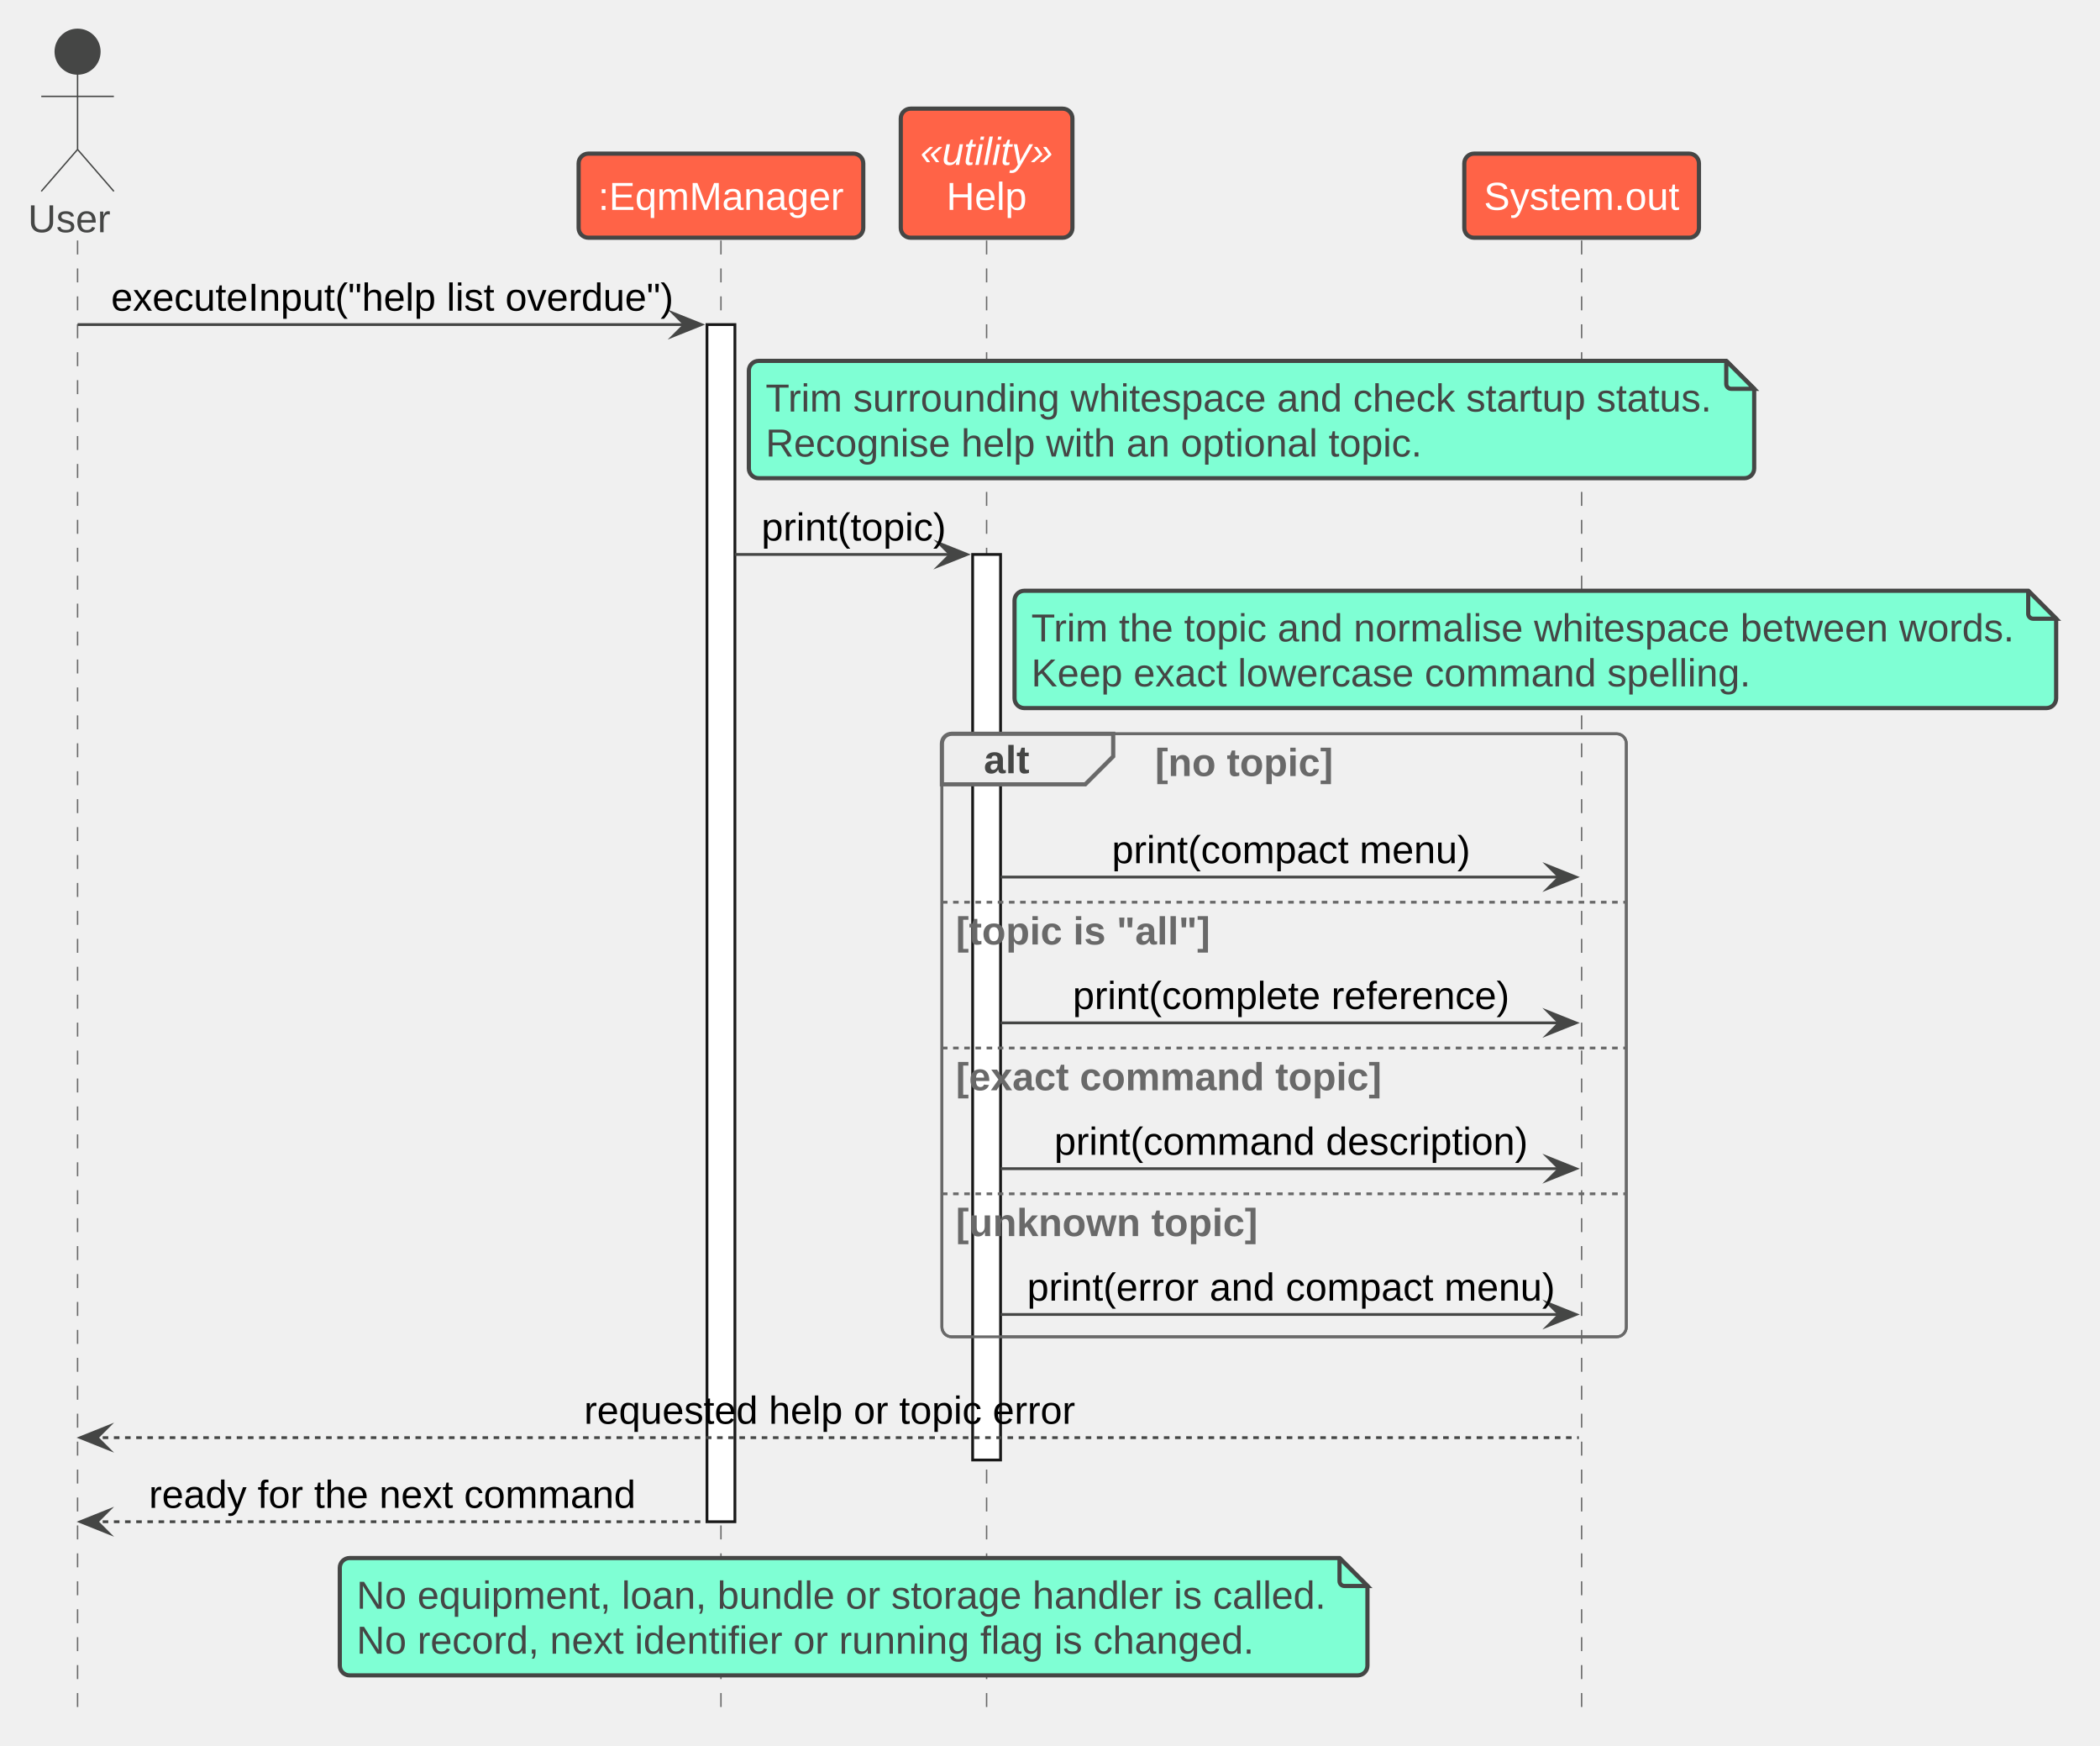
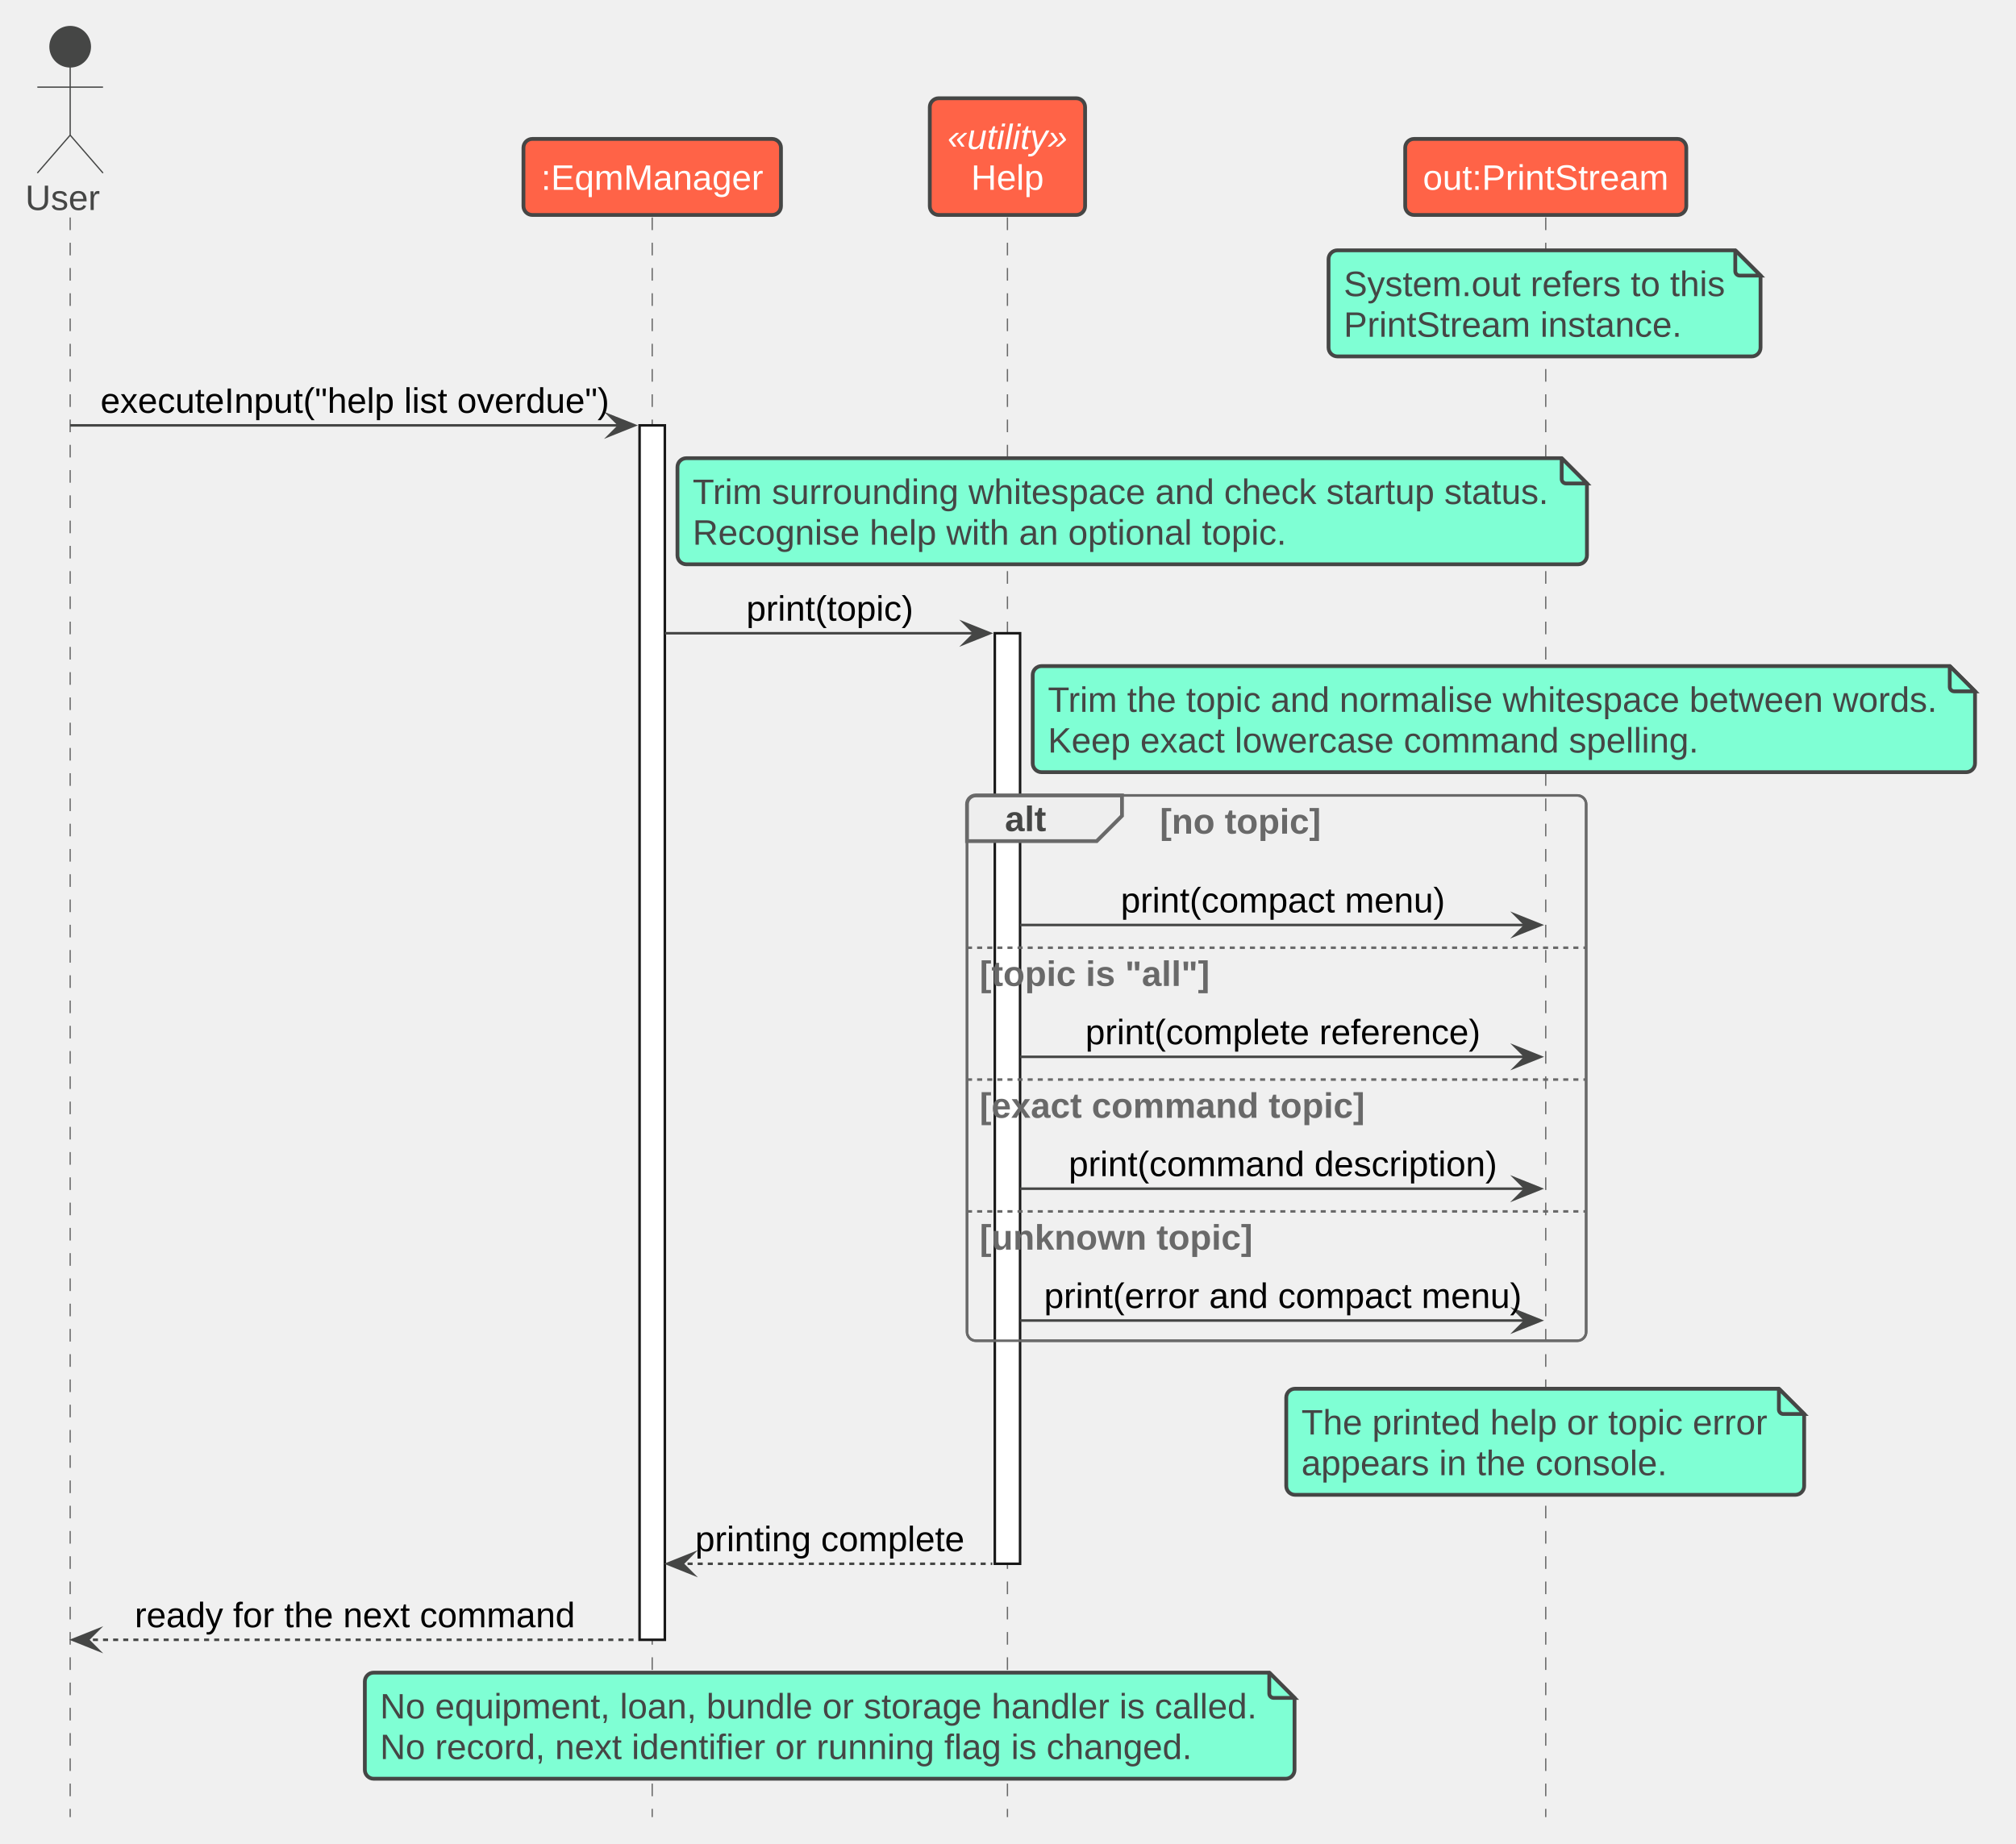
- <svg xmlns="http://www.w3.org/2000/svg" version="1.1" data-diagram-type="SEQUENCE" style="width:752px;height:625px;background:#FFFFFF;" width="752px" height="625px" viewBox="0 0 752 625" zoomAndPan="magnify" preserveAspectRatio="none" contentStyleType="text/css">
+ <svg xmlns="http://www.w3.org/2000/svg" version="1.1" data-diagram-type="SEQUENCE" style="width:798px;height:730px;background:#FFFFFF;" width="798px" height="730px" viewBox="0 0 798 730" zoomAndPan="magnify" preserveAspectRatio="none" contentStyleType="text/css">
  <defs />
  <g font-family="sans-serif" lengthAdjust="spacing">
-     <rect x="337.297" y="262.69" width="245.075" height="215.888" fill="none" style="stroke:#696969;stroke-width:1;" rx="3.5" ry="3.5" />
+     <rect x="382.779" y="314.888" width="245.075" height="215.888" fill="none" style="stroke:#696969;stroke-width:1;" rx="3.5" ry="3.5" />
    <g class="participant-lifeline" data-qualified-name="User" data-entity-uid="part1" id="part1-lifeline" data-source-line="6">
      <g>
-         <rect x="24.279" y="86.099" width="8" height="528.874" fill="#000" fill-opacity="0" />
-         <line x1="27.779" y1="86.099" x2="27.779" y2="614.973" style="stroke:#696969;stroke-width:0.5;stroke-dasharray:5,5;" />
+         <rect x="24.279" y="86.099" width="8" height="633.269" fill="#000" fill-opacity="0" />
+         <line x1="27.779" y1="86.099" x2="27.779" y2="719.367" style="stroke:#696969;stroke-width:0.5;stroke-dasharray:5,5;" />
      </g>
    </g>
    <g class="participant-lifeline" data-qualified-name="Manager" data-entity-uid="part2" id="part2-lifeline" data-source-line="7">
      <g>
-         <rect x="254.666" y="86.099" width="8" height="528.874" fill="#000" fill-opacity="0" />
-         <line x1="258.166" y1="86.099" x2="258.166" y2="614.973" style="stroke:#696969;stroke-width:0.5;stroke-dasharray:5,5;" />
+         <rect x="254.666" y="86.099" width="8" height="633.269" fill="#000" fill-opacity="0" />
+         <line x1="258.166" y1="86.099" x2="258.166" y2="719.367" style="stroke:#696969;stroke-width:0.5;stroke-dasharray:5,5;" />
      </g>
    </g>
    <g>
-       <rect x="253.166" y="116.197" width="10" height="428.578" fill="#FFF" style="stroke:#181818;stroke-width:1;" />
+       <rect x="253.166" y="168.395" width="10" height="480.775" fill="#FFF" style="stroke:#181818;stroke-width:1;" />
    </g>
    <g class="participant-lifeline" data-qualified-name="Help" data-entity-uid="part3" id="part3-lifeline" data-source-line="8">
      <g>
-         <rect x="349.797" y="86.099" width="8" height="528.874" fill="#000" fill-opacity="0" />
-         <line x1="353.297" y1="86.099" x2="353.297" y2="614.973" style="stroke:#696969;stroke-width:0.5;stroke-dasharray:5,5;" />
+         <rect x="395.279" y="86.099" width="8" height="633.269" fill="#000" fill-opacity="0" />
+         <line x1="398.779" y1="86.099" x2="398.779" y2="719.367" style="stroke:#696969;stroke-width:0.5;stroke-dasharray:5,5;" />
      </g>
    </g>
    <g>
-       <rect x="348.297" y="198.493" width="10" height="324.184" fill="#FFF" style="stroke:#181818;stroke-width:1;" />
+       <rect x="393.779" y="250.69" width="10" height="368.381" fill="#FFF" style="stroke:#181818;stroke-width:1;" />
    </g>
    <g class="participant-lifeline" data-qualified-name="Output" data-entity-uid="part4" id="part4-lifeline" data-source-line="9">
      <g>
-         <rect x="562.872" y="86.099" width="8" height="528.874" fill="#000" fill-opacity="0" />
-         <line x1="566.372" y1="86.099" x2="566.372" y2="614.973" style="stroke:#696969;stroke-width:0.5;stroke-dasharray:5,5;" />
+         <rect x="608.354" y="86.099" width="8" height="633.269" fill="#000" fill-opacity="0" />
+         <line x1="611.854" y1="86.099" x2="611.854" y2="719.367" style="stroke:#696969;stroke-width:0.5;stroke-dasharray:5,5;" />
      </g>
    </g>
    <g class="participant participant-head" data-qualified-name="User" data-entity-uid="part1" id="part1-head" data-source-line="6">
      <text x="10" y="83.132" fill="#454645" font-size="14" textLength="29.559" font-family="Arial">User</text>
      <ellipse cx="27.779" cy="18.5" rx="8" ry="8" fill="#454645" style="stroke:#454645;stroke-width:0.5;" />
      <path d="M27.779,26.5 L27.779,53.5 M14.779,34.5 L40.779,34.5 M27.779,53.5 L14.779,68.5 M27.779,53.5 L40.779,68.5" style="stroke:#454645;stroke-width:0.5;" fill="none" />
    </g>
    <g class="participant participant-head" data-qualified-name="Manager" data-entity-uid="part2" id="part2-head" data-source-line="7">
      <rect x="207.201" y="55" width="101.931" height="30.099" fill="#FF6347" style="stroke:#454645;stroke-width:1.5;" rx="3.5" ry="3.5" />
      <text x="214.201" y="75.132" fill="#FFF" font-size="14" textLength="87.931" font-family="Arial">:EqmManager</text>
    </g>
    <g class="participant participant-head" data-qualified-name="Help" data-entity-uid="part3" id="part3-head" data-source-line="8">
-       <rect x="322.563" y="38.901" width="61.469" height="46.197" fill="#FF6347" style="stroke:#454645;stroke-width:1.5;" rx="3.5" ry="3.5" />
-       <text x="329.563" y="59.033" fill="#FFF" font-size="14" textLength="47.469" font-style="italic" font-family="Arial">«utility»</text>
-       <text x="338.9" y="75.132" fill="#FFF" font-size="14" textLength="28.793" font-family="Arial">Help</text>
+       <rect x="368.045" y="38.901" width="61.469" height="46.197" fill="#FF6347" style="stroke:#454645;stroke-width:1.5;" rx="3.5" ry="3.5" />
+       <text x="375.045" y="59.033" fill="#FFF" font-size="14" textLength="47.469" font-style="italic" font-family="Arial">«utility»</text>
+       <text x="384.383" y="75.132" fill="#FFF" font-size="14" textLength="28.793" font-family="Arial">Help</text>
    </g>
    <g class="participant participant-head" data-qualified-name="Output" data-entity-uid="part4" id="part4-head" data-source-line="9">
-       <rect x="524.358" y="55" width="84.027" height="30.099" fill="#FF6347" style="stroke:#454645;stroke-width:1.5;" rx="3.5" ry="3.5" />
-       <text x="531.358" y="75.132" fill="#FFF" font-size="14" textLength="70.027" font-family="Arial">System.out</text>
+       <rect x="556.224" y="55" width="111.262" height="30.099" fill="#FF6347" style="stroke:#454645;stroke-width:1.5;" rx="3.5" ry="3.5" />
+       <text x="563.224" y="75.132" fill="#FFF" font-size="14" textLength="97.262" font-family="Arial">out:PrintStream</text>
    </g>
-     <g class="message" data-entity-1="part1" data-entity-2="part2" id="msg1" data-source-line="11">
-       <polygon points="241.166,112.197,251.166,116.197,241.166,120.197,245.166,116.197" fill="#454645" style="stroke:#454645;stroke-width:1;stroke-linejoin:miter;stroke-miterlimit:10;" />
-       <line x1="27.779" y1="116.197" x2="247.166" y2="116.197" style="stroke:#454645;stroke-width:1;" />
-       <text x="39.779" y="111.23" fill="#000" font-size="14" textLength="116.272" font-family="Arial">executeInput("help</text>
-       <text x="156.052" y="111.23" fill="#000" font-size="14" font-family="Arial"> </text>
-       <text x="159.941" y="111.23" fill="#000" font-size="14" textLength="17.11" font-family="Arial">list</text>
-       <text x="177.052" y="111.23" fill="#000" font-size="14" font-family="Arial"> </text>
-       <text x="180.941" y="111.23" fill="#000" font-size="14" textLength="60.225" font-family="Arial">overdue")</text>
+     <path d="M525.882,102.599 L525.882,137.599 A3.5,3.5 0 0 0 529.382,141.099 L693.382,141.099 A3.5,3.5 0 0 0 696.882,137.599 L696.882,109.099 L686.882,99.099 L529.382,99.099 A3.5,3.5 0 0 0 525.882,102.599" style="stroke:#454645;stroke-width:1.5;" fill="#7FFFD4" />
+     <path d="M686.882,99.099 L686.882,107.349 A1.75,1.75 0 0 0 688.632,109.099 L696.882,109.099 L686.882,99.099" style="stroke:#454645;stroke-width:1.5;" fill="#7FFFD4" />
+     <text x="531.882" y="117.23" fill="#454645" font-size="14" textLength="150.944" font-family="Arial">System.out refers to this</text>
+     <text x="531.882" y="133.329" fill="#454645" font-size="14" textLength="133.834" font-family="Arial">PrintStream instance.</text>
+     <g class="message" data-entity-1="part1" data-entity-2="part2" id="msg1" data-source-line="15">
+       <polygon points="241.166,164.395,251.166,168.395,241.166,172.395,245.166,168.395" fill="#454645" style="stroke:#454645;stroke-width:1;stroke-linejoin:miter;stroke-miterlimit:10;" />
+       <line x1="27.779" y1="168.395" x2="247.166" y2="168.395" style="stroke:#454645;stroke-width:1;" />
+       <text x="39.779" y="163.428" fill="#000" font-size="14" textLength="116.272" font-family="Arial">executeInput("help</text>
+       <text x="156.052" y="163.428" fill="#000" font-size="14" font-family="Arial"> </text>
+       <text x="159.941" y="163.428" fill="#000" font-size="14" textLength="17.11" font-family="Arial">list</text>
+       <text x="177.052" y="163.428" fill="#000" font-size="14" font-family="Arial"> </text>
+       <text x="180.941" y="163.428" fill="#000" font-size="14" textLength="60.225" font-family="Arial">overdue")</text>
    </g>
-     <path d="M268.166,132.697 L268.166,167.697 A3.5,3.5 0 0 0 271.666,171.197 L624.666,171.197 A3.5,3.5 0 0 0 628.166,167.697 L628.166,139.197 L618.166,129.197 L271.666,129.197 A3.5,3.5 0 0 0 268.166,132.697" style="stroke:#454645;stroke-width:1.5;" fill="#7FFFD4" />
-     <path d="M618.166,129.197 L618.166,137.447 A1.75,1.75 0 0 0 619.916,139.197 L628.166,139.197 L618.166,129.197" style="stroke:#454645;stroke-width:1.5;" fill="#7FFFD4" />
-     <text x="274.166" y="147.329" fill="#454645" font-size="14" textLength="339.274" font-family="Arial">Trim surrounding whitespace and check startup status.</text>
-     <text x="274.166" y="163.428" fill="#454645" font-size="14" textLength="235.04" font-family="Arial">Recognise help with an optional topic.</text>
-     <g class="message" data-entity-1="part2" data-entity-2="part3" id="msg2" data-source-line="17">
-       <polygon points="336.297,194.493,346.297,198.493,336.297,202.493,340.297,198.493" fill="#454645" style="stroke:#454645;stroke-width:1;stroke-linejoin:miter;stroke-miterlimit:10;" />
-       <line x1="263.166" y1="198.493" x2="342.297" y2="198.493" style="stroke:#454645;stroke-width:1;" />
-       <text x="272.666" y="193.526" fill="#000" font-size="14" textLength="66.131" font-family="Arial">print(topic)</text>
+     <path d="M268.166,184.895 L268.166,219.895 A3.5,3.5 0 0 0 271.666,223.395 L624.666,223.395 A3.5,3.5 0 0 0 628.166,219.895 L628.166,191.395 L618.166,181.395 L271.666,181.395 A3.5,3.5 0 0 0 268.166,184.895" style="stroke:#454645;stroke-width:1.5;" fill="#7FFFD4" />
+     <path d="M618.166,181.395 L618.166,189.645 A1.75,1.75 0 0 0 619.916,191.395 L628.166,191.395 L618.166,181.395" style="stroke:#454645;stroke-width:1.5;" fill="#7FFFD4" />
+     <text x="274.166" y="199.526" fill="#454645" font-size="14" textLength="339.274" font-family="Arial">Trim surrounding whitespace and check startup status.</text>
+     <text x="274.166" y="215.625" fill="#454645" font-size="14" textLength="235.04" font-family="Arial">Recognise help with an optional topic.</text>
+     <g class="message" data-entity-1="part2" data-entity-2="part3" id="msg2" data-source-line="21">
+       <polygon points="381.779,246.69,391.779,250.69,381.779,254.69,385.779,250.69" fill="#454645" style="stroke:#454645;stroke-width:1;stroke-linejoin:miter;stroke-miterlimit:10;" />
+       <line x1="263.166" y1="250.69" x2="387.779" y2="250.69" style="stroke:#454645;stroke-width:1;" />
+       <text x="295.407" y="245.724" fill="#000" font-size="14" textLength="66.131" font-family="Arial">print(topic)</text>
    </g>
-     <path d="M363.297,214.993 L363.297,249.993 A3.5,3.5 0 0 0 366.797,253.493 L732.797,253.493 A3.5,3.5 0 0 0 736.297,249.993 L736.297,221.493 L726.297,211.493 L366.797,211.493 A3.5,3.5 0 0 0 363.297,214.993" style="stroke:#454645;stroke-width:1.5;" fill="#7FFFD4" />
-     <path d="M726.297,211.493 L726.297,219.743 A1.75,1.75 0 0 0 728.047,221.493 L736.297,221.493 L726.297,211.493" style="stroke:#454645;stroke-width:1.5;" fill="#7FFFD4" />
-     <text x="369.297" y="229.625" fill="#454645" font-size="14" textLength="352.502" font-family="Arial">Trim the topic and normalise whitespace between words.</text>
-     <text x="369.297" y="245.724" fill="#454645" font-size="14" textLength="257.578" font-family="Arial">Keep exact lowercase command spelling.</text>
-     <path d="M340.797,262.69 L398.635,262.69 L398.635,270.789 L388.635,280.789 L337.297,280.789 L337.297,266.19 A3.5,3.5 0 0 1 340.797,262.69" style="stroke:#696969;stroke-width:1.5;" fill="#EEE" />
-     <rect x="337.297" y="262.69" width="245.075" height="215.888" fill="none" style="stroke:#696969;stroke-width:1;" rx="3.5" ry="3.5" />
-     <text x="352.297" y="276.822" fill="#454645" font-size="14" textLength="16.338" font-weight="700" font-family="Arial">alt</text>
-     <text x="413.635" y="277.822" fill="#696969" font-size="14" textLength="63.759" font-weight="700" font-family="Arial">[no topic]</text>
-     <g class="message" data-entity-1="part3" data-entity-2="part4" id="msg3" data-source-line="24">
-       <polygon points="554.372,309.986,564.372,313.986,554.372,317.986,558.372,313.986" fill="#454645" style="stroke:#454645;stroke-width:1;stroke-linejoin:miter;stroke-miterlimit:10;" />
-       <line x1="358.297" y1="313.986" x2="560.372" y2="313.986" style="stroke:#454645;stroke-width:1;" />
-       <text x="398.145" y="309.02" fill="#000" font-size="14" textLength="84.807" font-family="Arial">print(compact</text>
-       <text x="482.952" y="309.02" fill="#000" font-size="14" font-family="Arial"> </text>
-       <text x="486.841" y="309.02" fill="#000" font-size="14" textLength="39.683" font-family="Arial">menu)</text>
+     <path d="M408.779,267.19 L408.779,302.19 A3.5,3.5 0 0 0 412.279,305.69 L778.279,305.69 A3.5,3.5 0 0 0 781.779,302.19 L781.779,273.69 L771.779,263.69 L412.279,263.69 A3.5,3.5 0 0 0 408.779,267.19" style="stroke:#454645;stroke-width:1.5;" fill="#7FFFD4" />
+     <path d="M771.779,263.69 L771.779,271.94 A1.75,1.75 0 0 0 773.529,273.69 L781.779,273.69 L771.779,263.69" style="stroke:#454645;stroke-width:1.5;" fill="#7FFFD4" />
+     <text x="414.779" y="281.822" fill="#454645" font-size="14" textLength="352.502" font-family="Arial">Trim the topic and normalise whitespace between words.</text>
+     <text x="414.779" y="297.921" fill="#454645" font-size="14" textLength="257.578" font-family="Arial">Keep exact lowercase command spelling.</text>
+     <path d="M386.279,314.888 L444.117,314.888 L444.117,322.986 L434.117,332.986 L382.779,332.986 L382.779,318.388 A3.5,3.5 0 0 1 386.279,314.888" style="stroke:#696969;stroke-width:1.5;" fill="#EEE" />
+     <rect x="382.779" y="314.888" width="245.075" height="215.888" fill="none" style="stroke:#696969;stroke-width:1;" rx="3.5" ry="3.5" />
+     <text x="397.779" y="329.02" fill="#454645" font-size="14" textLength="16.338" font-weight="700" font-family="Arial">alt</text>
+     <text x="459.117" y="330.02" fill="#696969" font-size="14" textLength="63.759" font-weight="700" font-family="Arial">[no topic]</text>
+     <g class="message" data-entity-1="part3" data-entity-2="part4" id="msg3" data-source-line="28">
+       <polygon points="599.854,362.184,609.854,366.184,599.854,370.184,603.854,366.184" fill="#454645" style="stroke:#454645;stroke-width:1;stroke-linejoin:miter;stroke-miterlimit:10;" />
+       <line x1="403.779" y1="366.184" x2="605.854" y2="366.184" style="stroke:#454645;stroke-width:1;" />
+       <text x="443.627" y="361.217" fill="#000" font-size="14" textLength="84.807" font-family="Arial">print(compact</text>
+       <text x="528.434" y="361.217" fill="#000" font-size="14" font-family="Arial"> </text>
+       <text x="532.324" y="361.217" fill="#000" font-size="14" textLength="39.683" font-family="Arial">menu)</text>
    </g>
-     <line x1="337.297" y1="322.986" x2="582.372" y2="322.986" style="stroke:#696969;stroke-width:1;stroke-dasharray:2,2;" />
-     <text x="342.297" y="338.118" fill="#696969" font-size="14" textLength="91.062" font-weight="700" font-family="Arial">[topic is "all"]</text>
-     <g class="message" data-entity-1="part3" data-entity-2="part4" id="msg4" data-source-line="26">
-       <polygon points="554.372,362.184,564.372,366.184,554.372,370.184,558.372,366.184" fill="#454645" style="stroke:#454645;stroke-width:1;stroke-linejoin:miter;stroke-miterlimit:10;" />
-       <line x1="358.297" y1="366.184" x2="560.372" y2="366.184" style="stroke:#454645;stroke-width:1;" />
-       <text x="384.135" y="361.217" fill="#000" font-size="14" textLength="88.703" font-family="Arial">print(complete</text>
-       <text x="472.838" y="361.217" fill="#000" font-size="14" font-family="Arial"> </text>
-       <text x="476.728" y="361.217" fill="#000" font-size="14" textLength="63.807" font-family="Arial">reference)</text>
+     <line x1="382.779" y1="375.184" x2="627.854" y2="375.184" style="stroke:#696969;stroke-width:1;stroke-dasharray:2,2;" />
+     <text x="387.779" y="390.315" fill="#696969" font-size="14" textLength="91.062" font-weight="700" font-family="Arial">[topic is "all"]</text>
+     <g class="message" data-entity-1="part3" data-entity-2="part4" id="msg4" data-source-line="30">
+       <polygon points="599.854,414.381,609.854,418.381,599.854,422.381,603.854,418.381" fill="#454645" style="stroke:#454645;stroke-width:1;stroke-linejoin:miter;stroke-miterlimit:10;" />
+       <line x1="403.779" y1="418.381" x2="605.854" y2="418.381" style="stroke:#454645;stroke-width:1;" />
+       <text x="429.617" y="413.414" fill="#000" font-size="14" textLength="88.703" font-family="Arial">print(complete</text>
+       <text x="518.32" y="413.414" fill="#000" font-size="14" font-family="Arial"> </text>
+       <text x="522.21" y="413.414" fill="#000" font-size="14" textLength="63.807" font-family="Arial">reference)</text>
    </g>
-     <line x1="337.297" y1="375.184" x2="582.372" y2="375.184" style="stroke:#696969;stroke-width:1;stroke-dasharray:2,2;" />
-     <text x="342.297" y="390.315" fill="#696969" font-size="14" textLength="152.476" font-weight="700" font-family="Arial">[exact command topic]</text>
-     <g class="message" data-entity-1="part3" data-entity-2="part4" id="msg5" data-source-line="28">
-       <polygon points="554.372,414.381,564.372,418.381,554.372,422.381,558.372,418.381" fill="#454645" style="stroke:#454645;stroke-width:1;stroke-linejoin:miter;stroke-miterlimit:10;" />
-       <line x1="358.297" y1="418.381" x2="560.372" y2="418.381" style="stroke:#454645;stroke-width:1;" />
-       <text x="377.524" y="413.414" fill="#000" font-size="14" textLength="93.365" font-family="Arial">print(command</text>
-       <text x="470.89" y="413.414" fill="#000" font-size="14" font-family="Arial"> </text>
-       <text x="474.779" y="413.414" fill="#000" font-size="14" textLength="72.365" font-family="Arial">description)</text>
+     <line x1="382.779" y1="427.381" x2="627.854" y2="427.381" style="stroke:#696969;stroke-width:1;stroke-dasharray:2,2;" />
+     <text x="387.779" y="442.513" fill="#696969" font-size="14" textLength="152.476" font-weight="700" font-family="Arial">[exact command topic]</text>
+     <g class="message" data-entity-1="part3" data-entity-2="part4" id="msg5" data-source-line="32">
+       <polygon points="599.854,466.578,609.854,470.578,599.854,474.578,603.854,470.578" fill="#454645" style="stroke:#454645;stroke-width:1;stroke-linejoin:miter;stroke-miterlimit:10;" />
+       <line x1="403.779" y1="470.578" x2="605.854" y2="470.578" style="stroke:#454645;stroke-width:1;" />
+       <text x="423.007" y="465.611" fill="#000" font-size="14" textLength="93.365" font-family="Arial">print(command</text>
+       <text x="516.372" y="465.611" fill="#000" font-size="14" font-family="Arial"> </text>
+       <text x="520.262" y="465.611" fill="#000" font-size="14" textLength="72.365" font-family="Arial">description)</text>
    </g>
-     <line x1="337.297" y1="427.381" x2="582.372" y2="427.381" style="stroke:#696969;stroke-width:1;stroke-dasharray:2,2;" />
-     <text x="342.297" y="442.513" fill="#696969" font-size="14" textLength="108.09" font-weight="700" font-family="Arial">[unknown topic]</text>
-     <g class="message" data-entity-1="part3" data-entity-2="part4" id="msg6" data-source-line="30">
-       <polygon points="554.372,466.578,564.372,470.578,554.372,474.578,558.372,470.578" fill="#454645" style="stroke:#454645;stroke-width:1;stroke-linejoin:miter;stroke-miterlimit:10;" />
-       <line x1="358.297" y1="470.578" x2="560.372" y2="470.578" style="stroke:#454645;stroke-width:1;" />
-       <text x="367.797" y="465.611" fill="#000" font-size="14" textLength="61.455" font-family="Arial">print(error</text>
-       <text x="429.252" y="465.611" fill="#000" font-size="14" font-family="Arial"> </text>
-       <text x="433.142" y="465.611" fill="#000" font-size="14" textLength="23.358" font-family="Arial">and</text>
-       <text x="456.5" y="465.611" fill="#000" font-size="14" font-family="Arial"> </text>
-       <text x="460.39" y="465.611" fill="#000" font-size="14" textLength="52.91" font-family="Arial">compact</text>
-       <text x="513.3" y="465.611" fill="#000" font-size="14" font-family="Arial"> </text>
-       <text x="517.189" y="465.611" fill="#000" font-size="14" textLength="39.683" font-family="Arial">menu)</text>
+     <line x1="382.779" y1="479.578" x2="627.854" y2="479.578" style="stroke:#696969;stroke-width:1;stroke-dasharray:2,2;" />
+     <text x="387.779" y="494.71" fill="#696969" font-size="14" textLength="108.09" font-weight="700" font-family="Arial">[unknown topic]</text>
+     <g class="message" data-entity-1="part3" data-entity-2="part4" id="msg6" data-source-line="34">
+       <polygon points="599.854,518.775,609.854,522.775,599.854,526.775,603.854,522.775" fill="#454645" style="stroke:#454645;stroke-width:1;stroke-linejoin:miter;stroke-miterlimit:10;" />
+       <line x1="403.779" y1="522.775" x2="605.854" y2="522.775" style="stroke:#454645;stroke-width:1;" />
+       <text x="413.279" y="517.809" fill="#000" font-size="14" textLength="61.455" font-family="Arial">print(error</text>
+       <text x="474.734" y="517.809" fill="#000" font-size="14" font-family="Arial"> </text>
+       <text x="478.624" y="517.809" fill="#000" font-size="14" textLength="23.358" font-family="Arial">and</text>
+       <text x="501.982" y="517.809" fill="#000" font-size="14" font-family="Arial"> </text>
+       <text x="505.872" y="517.809" fill="#000" font-size="14" textLength="52.91" font-family="Arial">compact</text>
+       <text x="558.782" y="517.809" fill="#000" font-size="14" font-family="Arial"> </text>
+       <text x="562.672" y="517.809" fill="#000" font-size="14" textLength="39.683" font-family="Arial">menu)</text>
    </g>
-     <g class="message" data-entity-1="part4" data-entity-2="part1" id="msg7" data-source-line="32">
-       <polygon points="38.779,510.677,28.779,514.677,38.779,518.677,34.779,514.677" fill="#454645" style="stroke:#454645;stroke-width:1;stroke-linejoin:miter;stroke-miterlimit:10;" />
-       <line x1="32.779" y1="514.677" x2="565.372" y2="514.677" style="stroke:#454645;stroke-width:1;stroke-dasharray:2,2;" />
-       <text x="209.138" y="509.71" fill="#000" font-size="14" textLength="62.269" font-family="Arial">requested</text>
-       <text x="271.407" y="509.71" fill="#000" font-size="14" font-family="Arial"> </text>
-       <text x="275.296" y="509.71" fill="#000" font-size="14" textLength="26.469" font-family="Arial">help</text>
-       <text x="301.765" y="509.71" fill="#000" font-size="14" font-family="Arial"> </text>
-       <text x="305.655" y="509.71" fill="#000" font-size="14" textLength="12.448" font-family="Arial">or</text>
-       <text x="318.103" y="509.71" fill="#000" font-size="14" font-family="Arial"> </text>
-       <text x="321.993" y="509.71" fill="#000" font-size="14" textLength="29.572" font-family="Arial">topic</text>
-       <text x="351.565" y="509.71" fill="#000" font-size="14" font-family="Arial"> </text>
-       <text x="355.455" y="509.71" fill="#000" font-size="14" textLength="29.559" font-family="Arial">error</text>
+     <path d="M509.141,553.275 L509.141,588.275 A3.5,3.5 0 0 0 512.641,591.775 L710.641,591.775 A3.5,3.5 0 0 0 714.141,588.275 L714.141,559.775 L704.141,549.775 L512.641,549.775 A3.5,3.5 0 0 0 509.141,553.275" style="stroke:#454645;stroke-width:1.5;" fill="#7FFFD4" />
+     <path d="M704.141,549.775 L704.141,558.025 A1.75,1.75 0 0 0 705.891,559.775 L714.141,559.775 L704.141,549.775" style="stroke:#454645;stroke-width:1.5;" fill="#7FFFD4" />
+     <text x="515.141" y="567.907" fill="#454645" font-size="14" textLength="184.427" font-family="Arial">The printed help or topic error</text>
+     <text x="515.141" y="584.006" fill="#454645" font-size="14" textLength="144.765" font-family="Arial">appears in the console.</text>
+     <g class="message" data-entity-1="part3" data-entity-2="part2" id="msg7" data-source-line="40">
+       <polygon points="274.166,615.071,264.166,619.071,274.166,623.071,270.166,619.071" fill="#454645" style="stroke:#454645;stroke-width:1;stroke-linejoin:miter;stroke-miterlimit:10;" />
+       <line x1="268.166" y1="619.071" x2="392.779" y2="619.071" style="stroke:#454645;stroke-width:1;stroke-dasharray:2,2;" />
+       <text x="275.166" y="614.104" fill="#000" font-size="14" textLength="45.917" font-family="Arial">printing</text>
+       <text x="321.083" y="614.104" fill="#000" font-size="14" font-family="Arial"> </text>
+       <text x="324.973" y="614.104" fill="#000" font-size="14" textLength="56.807" font-family="Arial">complete</text>
    </g>
-     <g class="message" data-entity-1="part2" data-entity-2="part1" id="msg8" data-source-line="34">
-       <polygon points="38.779,540.775,28.779,544.775,38.779,548.775,34.779,544.775" fill="#454645" style="stroke:#454645;stroke-width:1;stroke-linejoin:miter;stroke-miterlimit:10;" />
-       <line x1="32.779" y1="544.775" x2="252.166" y2="544.775" style="stroke:#454645;stroke-width:1;stroke-dasharray:2,2;" />
-       <text x="53.318" y="539.809" fill="#000" font-size="14" textLength="35.021" font-family="Arial">ready</text>
-       <text x="88.338" y="539.809" fill="#000" font-size="14" font-family="Arial"> </text>
-       <text x="92.228" y="539.809" fill="#000" font-size="14" textLength="16.338" font-family="Arial">for</text>
-       <text x="108.566" y="539.809" fill="#000" font-size="14" font-family="Arial"> </text>
-       <text x="112.456" y="539.809" fill="#000" font-size="14" textLength="19.462" font-family="Arial">the</text>
-       <text x="131.917" y="539.809" fill="#000" font-size="14" font-family="Arial"> </text>
-       <text x="135.807" y="539.809" fill="#000" font-size="14" textLength="26.462" font-family="Arial">next</text>
-       <text x="162.269" y="539.809" fill="#000" font-size="14" font-family="Arial"> </text>
-       <text x="166.159" y="539.809" fill="#000" font-size="14" textLength="61.469" font-family="Arial">command</text>
+     <g class="message" data-entity-1="part2" data-entity-2="part1" id="msg8" data-source-line="42">
+       <polygon points="38.779,645.17,28.779,649.17,38.779,653.17,34.779,649.17" fill="#454645" style="stroke:#454645;stroke-width:1;stroke-linejoin:miter;stroke-miterlimit:10;" />
+       <line x1="32.779" y1="649.17" x2="252.166" y2="649.17" style="stroke:#454645;stroke-width:1;stroke-dasharray:2,2;" />
+       <text x="53.318" y="644.203" fill="#000" font-size="14" textLength="35.021" font-family="Arial">ready</text>
+       <text x="88.338" y="644.203" fill="#000" font-size="14" font-family="Arial"> </text>
+       <text x="92.228" y="644.203" fill="#000" font-size="14" textLength="16.338" font-family="Arial">for</text>
+       <text x="108.566" y="644.203" fill="#000" font-size="14" font-family="Arial"> </text>
+       <text x="112.456" y="644.203" fill="#000" font-size="14" textLength="19.462" font-family="Arial">the</text>
+       <text x="131.917" y="644.203" fill="#000" font-size="14" font-family="Arial"> </text>
+       <text x="135.807" y="644.203" fill="#000" font-size="14" textLength="26.462" font-family="Arial">next</text>
+       <text x="162.269" y="644.203" fill="#000" font-size="14" font-family="Arial"> </text>
+       <text x="166.159" y="644.203" fill="#000" font-size="14" textLength="61.469" font-family="Arial">command</text>
    </g>
-     <path d="M121.677,561.275 L121.677,596.275 A3.5,3.5 0 0 0 125.177,599.775 L486.177,599.775 A3.5,3.5 0 0 0 489.677,596.275 L489.677,567.775 L479.677,557.775 L125.177,557.775 A3.5,3.5 0 0 0 121.677,561.275" style="stroke:#454645;stroke-width:1.5;" fill="#7FFFD4" />
-     <path d="M479.677,557.775 L479.677,566.025 A1.75,1.75 0 0 0 481.427,567.775 L489.677,567.775 L479.677,557.775" style="stroke:#454645;stroke-width:1.5;" fill="#7FFFD4" />
-     <text x="127.677" y="575.907" fill="#454645" font-size="14" textLength="347.108" font-family="Arial">No equipment, loan, bundle or storage handler is called.</text>
-     <text x="127.677" y="592.006" fill="#454645" font-size="14" textLength="321.405" font-family="Arial">No record, next identifier or running flag is changed.</text>
+     <path d="M144.418,665.67 L144.418,700.67 A3.5,3.5 0 0 0 147.918,704.17 L508.918,704.17 A3.5,3.5 0 0 0 512.418,700.67 L512.418,672.17 L502.418,662.17 L147.918,662.17 A3.5,3.5 0 0 0 144.418,665.67" style="stroke:#454645;stroke-width:1.5;" fill="#7FFFD4" />
+     <path d="M502.418,662.17 L502.418,670.42 A1.75,1.75 0 0 0 504.168,672.17 L512.418,672.17 L502.418,662.17" style="stroke:#454645;stroke-width:1.5;" fill="#7FFFD4" />
+     <text x="150.418" y="680.302" fill="#454645" font-size="14" textLength="347.108" font-family="Arial">No equipment, loan, bundle or storage handler is called.</text>
+     <text x="150.418" y="696.4" fill="#454645" font-size="14" textLength="321.405" font-family="Arial">No record, next identifier or running flag is changed.</text>
  </g>
</svg>
